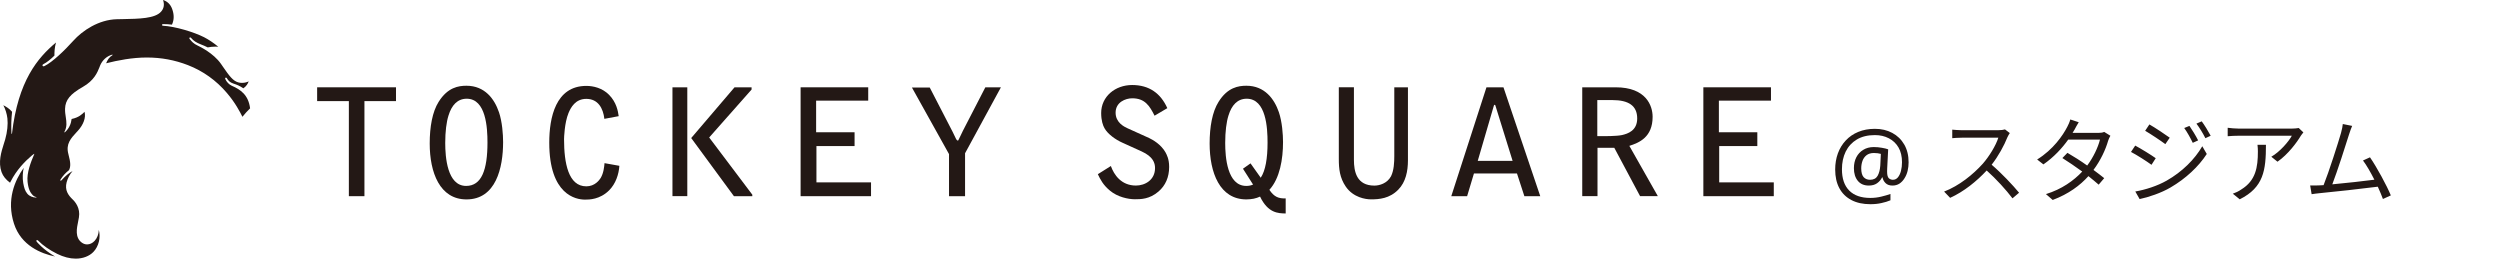
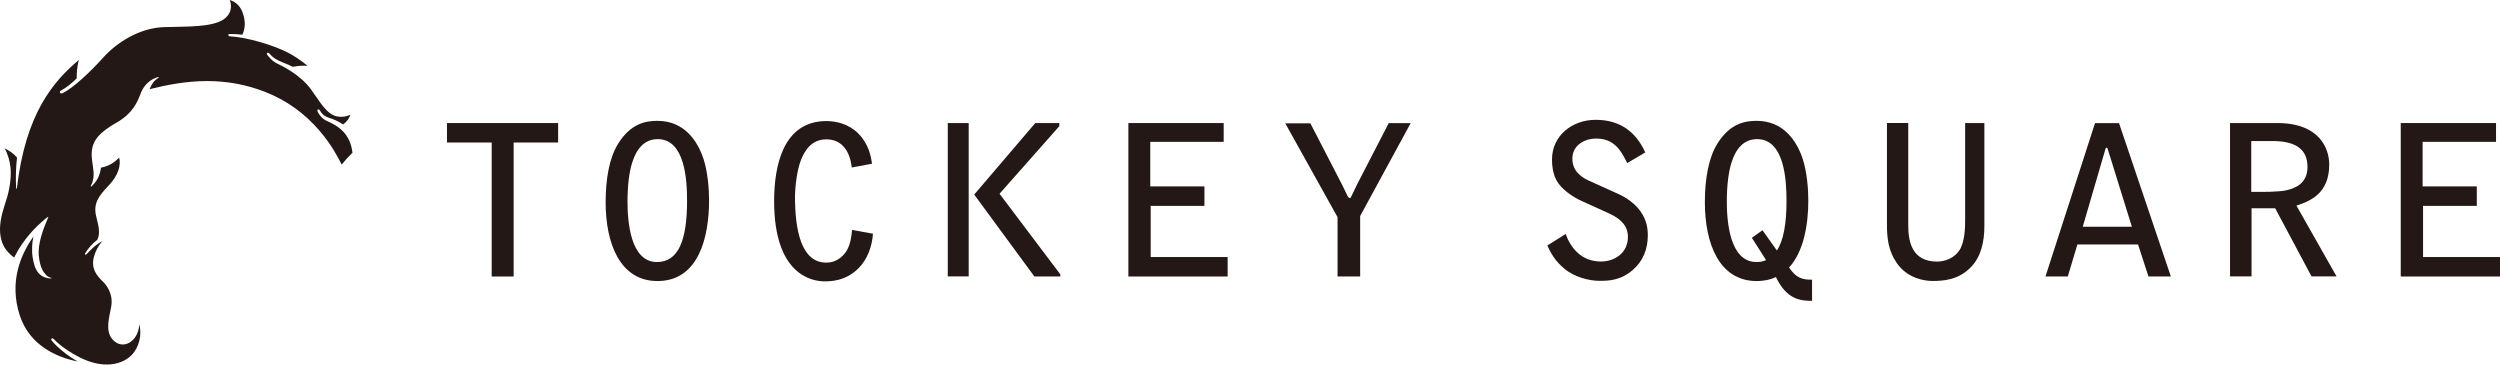
- <svg xmlns="http://www.w3.org/2000/svg" id="_レイヤー_2" viewBox="0 0 479.92 49.64">
+ <svg xmlns="http://www.w3.org/2000/svg" id="_レイヤー_2" viewBox="0 0 340.51 49.64">
  <defs>
-     <style>.cls-1{letter-spacing:.25em;}.cls-2,.cls-3{fill:#231815;}.cls-3{font-family:ShinGoPr6N-Regular-83pv-RKSJ-H, 'A-OTF Shin Go Pr6N';font-size:18px;}</style>
+     <style>.cls-1{fill:#231815;}</style>
  </defs>
  <g id="_レイヤー_1-2">
-     <polygon class="cls-2" points="76.02 16.76 76.02 19.41 69.96 19.41 69.96 37.66 66.97 37.66 66.97 19.41 60.88 19.41 60.88 16.76 76.02 16.76" />
-     <path class="cls-2" d="M89.6,18.95c-1.79,0-2.9,1.26-3.5,3.22-.4,1.25-.63,3.1-.63,5.29,0,2.65.37,8.23,4.01,8.23,2.96,0,4.1-3.04,4.1-8.34,0-2.76-.26-8.4-3.99-8.4ZM95.78,21.52c.63,1.85.8,4.3.8,5.75,0,4.98-1.39,11.01-7.03,11.01-5.12,0-7.06-5.15-7.06-10.73,0-3.19.51-6.09,1.71-7.99,1.74-2.79,3.81-3.1,5.35-3.1,3.53,0,5.38,2.56,6.23,5.07" />
-     <path class="cls-2" d="M116.02,22.82c-.23-2.02-1.2-3.84-3.47-3.84-2.08,0-2.96,1.62-3.42,2.73-.77,1.88-.85,4.78-.85,5.01,0,4.58.82,9.05,4.27,9.05,1.65,0,2.5-1.2,2.76-1.6.57-.96.68-2.16.74-2.85l2.85.51c-.11,1.65-.71,3.45-1.96,4.7-1.79,1.79-3.85,1.79-4.64,1.79-1.71,0-6.86-.88-6.86-10.93,0-4.81,1.22-10.9,7.12-10.9,1.34,0,3.07.4,4.36,1.71,1.42,1.45,1.71,3.1,1.85,4.1l-2.73.51Z" />
-     <path class="cls-2" d="M141.01,16.76h3.27v.43l-8.14,9.2,8.28,10.98v.29h-3.53l-8.2-11.16,8.31-9.73ZM129.09,16.76h2.85v20.89h-2.85v-20.89" />
-     <polygon class="cls-2" points="153.69 16.76 166.67 16.76 166.67 19.32 156.67 19.32 156.67 25.39 164.05 25.39 164.05 28.04 156.73 28.04 156.73 35.01 167.21 35.01 167.21 37.66 153.69 37.66 153.69 16.76" />
-     <path class="cls-2" d="M185.26,29.43v8.23h-3.08v-8.08l-7.12-12.78h3.42l4.41,8.54c.06.11.63,1.33.66,1.37l.2.25h.2c.17-.29.74-1.56.88-1.82l4.32-8.37h2.99l-6.89,12.67Z" />
-     <path class="cls-2" d="M221.65,22.23c-.97-1.94-1.88-3.36-4.3-3.36-1.28,0-3.19.74-3.19,2.76,0,1.88,1.6,2.68,2.28,2.99l4.16,1.88c.71.34,2.25,1.2,3.13,2.73.25.48.71,1.28.71,2.82,0,1.96-.71,3.58-2.05,4.72-1.71,1.48-3.41,1.48-4.53,1.48-1.28,0-3.33-.43-4.78-1.65-1.34-1.11-1.85-2.16-2.33-3.16l2.5-1.57c.6,1.68,1.99,3.75,4.81,3.75,1.76,0,3.67-1.08,3.67-3.36,0-.97-.37-2.19-2.57-3.19l-3.7-1.68c-1.28-.57-2.79-1.62-3.44-2.79-.29-.51-.63-1.45-.63-2.9,0-3.16,2.68-5.38,5.95-5.38s5.47,1.6,6.75,4.44l-2.45,1.45Z" />
-     <path class="cls-2" d="M239.33,18.95c-1.79,0-2.9,1.26-3.5,3.22-.4,1.25-.63,3.1-.63,5.29,0,2.65.37,8.23,4.04,8.23.48,0,.91-.08,1.31-.26l-1.94-3.04,1.45-1.03,1.96,2.76c.91-1.36,1.31-3.7,1.31-6.77,0-2.76-.26-8.4-4.01-8.4ZM246.81,40.98c-1.45-.03-3.39-.06-4.92-3.24-.37.17-.77.31-1.2.4-.43.08-.91.14-1.42.14-5.13,0-7.06-5.15-7.06-10.73,0-3.19.51-6.09,1.71-7.99,1.73-2.79,3.82-3.1,5.35-3.1,3.52,0,5.37,2.56,6.23,5.07.63,1.85.8,4.3.8,5.75,0,3.24-.6,6.95-2.62,9.16.94,1.4,1.79,1.68,3.13,1.65v2.91" />
-     <path class="cls-2" d="M259.91,16.76v13.92c0,2.25.51,4.95,3.93,4.95.97,0,2.45-.42,3.19-1.79.57-1.14.63-2.73.63-3.87v-13.21h2.62v14.03c0,2.05-.42,4.16-1.85,5.61-1.68,1.73-3.7,1.87-5.24,1.87-1.03,0-3.39-.34-4.84-2.44-1.17-1.71-1.34-3.42-1.34-5.3v-13.78h2.91Z" />
-     <path class="cls-2" d="M290.37,30.88l-3.31-10.65c-.03-.05-.05-.11-.14-.11s-.11.09-.14.14l-3.1,10.62h6.69ZM291.2,33.3h-8.25l-1.31,4.36h-3.04l6.75-20.89h3.27l7.06,20.89h-3.05l-1.42-4.36" />
-     <path class="cls-2" d="M306.63,19.21v6.92c1.6.02,3.65.02,4.73-.2,1.14-.26,2.93-.85,2.93-3.19,0-2.45-1.65-3.53-4.78-3.53h-2.88ZM303.73,16.76h6.43c5.84,0,7.09,3.53,7.09,5.66,0,3.93-2.59,4.98-4.47,5.58l5.47,9.65h-3.41l-4.95-9.28h-3.22v9.28h-2.93v-20.89" />
-     <polygon class="cls-2" points="326.99 16.76 339.97 16.76 339.97 19.32 329.97 19.32 329.97 25.39 337.35 25.39 337.35 28.04 330.03 28.04 330.03 35.01 340.51 35.01 340.51 37.66 326.99 37.66 326.99 16.76" />
-     <path class="cls-2" d="M.3,33.04c-.68-1.91-.06-3.87.44-5.45.1-.3.18-.58.26-.84.4-1.42.55-2.89.42-4.03-.1-.87-.39-1.8-.78-2.52.55.28,1.17.66,1.68,1.26-.16,1.37-.2,2.77-.12,4.19,0,.03.02.05.05.05h0s.04-.02.05-.05c1.18-10.14,4.92-14.54,8.45-17.49-.28.94-.31,1.94-.3,2.51-.71.7-1.43,1.29-2.13,1.65-.08.04-.14.1-.16.17-.01.06,0,.12.04.17.02.03.07.07.15.07.08,0,.15-.04.19-.05,1.54-.76,3.87-3,5.53-4.85,1.75-1.95,4.87-4.06,8.37-4.14.37,0,.74-.01,1.11-.02,3.18-.06,6.19-.11,7.36-1.42.56-.62.69-1.38.39-2.25.83.26,1.42.83,1.74,1.7.41,1.11.4,2.11-.03,3.03-.58-.07-1.12-.1-1.6-.1-.04,0-.09,0-.13,0h0c-.11,0-.18.07-.18.14,0,.05.02.14.16.17h.01c2.36.12,5.99,1.23,7.9,2.2.88.45,1.82,1.08,2.73,1.83-.17-.01-.34-.02-.51-.02-.59,0-1.09.07-1.51.15-.47-.24-.89-.41-1.23-.54-1.01-.4-1.47-.7-1.97-1.28-.06-.07-.13-.1-.18-.1-.03,0-.06,0-.09.03-.06.05-.1.14-.01.26t0,0s.06.08.09.11c.29.36.64.8,1.49,1.19.3.14,2.99,1.41,4.44,3.49.14.2.27.39.4.58,1.15,1.66,1.91,2.75,3.02,3,.2.04.41.07.62.07.55,0,1-.15,1.28-.29-.15.41-.42.92-1.02,1.33-.73-.5-1.38-.73-1.78-.86-.04-.02-.08-.03-.12-.04-.7-.24-.98-.55-1.26-1.02-.02-.05-.09-.13-.17-.13-.06,0-.11.02-.14.06-.02.03-.05.09-.01.19.26.59.73,1.08,1.27,1.32,1.63.71,3.18,1.73,3.5,4.33-.52.5-1.01,1.04-1.47,1.62-.46-.91-1.37-2.69-2.98-4.57-2.06-2.42-4.58-4.22-7.49-5.35-2.53-.98-5.11-1.46-7.89-1.46s-5.57.54-7.81,1.11c.26-.64.59-1.18,1.21-1.55.03-.01.03-.05.02-.08-.01-.03-.04-.04-.07-.03-1.04.29-1.89,1.06-2.33,2.13-.03.08-.06.16-.09.25-.41,1.02-1.02,2.57-3.22,3.82-2.43,1.38-3.35,2.51-3.4,4.18-.02.57.06,1.1.14,1.62.14.96.27,1.86-.27,2.83-.02.03,0,.06.02.08.01.01.02.01.04.01.02,0,.03,0,.04-.02.83-.75,1.17-1.62,1.29-2.55,1.39-.28,2.04-.94,2.46-1.36,0,0,.01-.01.02-.02.29,1.1-.19,2.46-1.31,3.68-.06.07-.12.13-.18.19-1.15,1.24-2.14,2.3-1.61,4.26.44,1.65.46,2.37.12,3.07-.65.5-1.21,1.12-1.64,1.82h0c-.03.06-.05.1-.04.14,0,.02.02.05.05.06.02,0,.03.01.05.01.05,0,.11-.05.2-.15.7-.77,1.34-1.31,2.06-1.7-.54.63-.95,1.41-1.14,2.15-.4,1.54.33,2.5,1.16,3.3.47.44,1.51,1.66,1.2,3.45-.04.23-.09.47-.14.73-.29,1.4-.65,3.13.7,4.11.3.22.65.34,1.01.34.52,0,1.03-.24,1.44-.68.5-.53.78-1.28.81-2.11.39,1.46-.01,3.16-1.04,4.23-.79.82-2.02,1.29-3.39,1.29-1.13,0-2.33-.31-3.55-.91-1.49-.74-2.78-1.64-3.63-2.52-.1-.09-.17-.14-.24-.14-.05,0-.08.02-.09.04-.06.05-.08.15.03.29.01.02,1.17,1.47,3.51,2.83-2.68-.55-6.51-2.08-7.88-6.29-1.49-4.59.16-8.34,1.86-10.72-.18.77-.26,1.92-.09,2.91.17.92.33,1.49.78,2.04.42.51,1.12.74,1.62.74.04,0,.08,0,.12,0,.02,0,.03-.01.03-.03,0-.02,0-.03-.02-.04-.11-.02-.48-.14-.71-.39-.4-.44-.82-1-.99-2.57-.19-1.7.65-3.84,1.29-5.31,0-.02,0-.03-.01-.04,0-.01-.02-.01-.04,0,0,0-.14.09-.3.22h0s0,0-.02.01c-.04.04-.09.08-.14.12-1.2,1.01-2.88,2.69-4.03,4.97-.04.08-.07.15-.11.22-.81-.6-1.35-1.27-1.62-2.02Z" />
-     <text class="cls-3" transform="translate(351.25 37.59)">
-       <tspan class="cls-1" x="0" y="0">@</tspan>
-       <tspan x="20.16" y="0">スタジアム</tspan>
-     </text>
+     <polygon class="cls-1" points="76.02 16.76 76.02 19.41 69.96 19.41 69.96 37.66 66.97 37.66 66.97 19.41 60.88 19.41 60.88 16.76 76.02 16.76" />
+     <path class="cls-1" d="M89.6,18.95c-1.79,0-2.9,1.26-3.5,3.22-.4,1.25-.63,3.1-.63,5.29,0,2.65.37,8.23,4.01,8.23,2.96,0,4.1-3.04,4.1-8.34,0-2.76-.26-8.4-3.99-8.4ZM95.78,21.52c.63,1.85.8,4.3.8,5.75,0,4.98-1.39,11.01-7.03,11.01-5.12,0-7.06-5.15-7.06-10.73,0-3.19.51-6.09,1.71-7.99,1.74-2.79,3.81-3.1,5.35-3.1,3.53,0,5.38,2.56,6.23,5.07" />
+     <path class="cls-1" d="M116.02,22.82c-.23-2.02-1.2-3.84-3.47-3.84-2.08,0-2.96,1.62-3.42,2.73-.77,1.88-.85,4.78-.85,5.01,0,4.58.82,9.05,4.27,9.05,1.65,0,2.5-1.2,2.76-1.6.57-.96.68-2.16.74-2.85l2.85.51c-.11,1.65-.71,3.45-1.96,4.7-1.79,1.79-3.85,1.79-4.64,1.79-1.71,0-6.86-.88-6.86-10.93,0-4.81,1.22-10.9,7.12-10.9,1.34,0,3.07.4,4.36,1.71,1.42,1.45,1.71,3.1,1.85,4.1l-2.73.51Z" />
+     <path class="cls-1" d="M141.01,16.76h3.27v.43l-8.14,9.2,8.28,10.98v.29h-3.53l-8.2-11.16,8.31-9.73ZM129.09,16.76h2.85v20.89h-2.85v-20.89" />
+     <polygon class="cls-1" points="153.69 16.76 166.67 16.76 166.67 19.32 156.67 19.32 156.67 25.39 164.05 25.39 164.05 28.04 156.73 28.04 156.73 35.01 167.21 35.01 167.21 37.66 153.69 37.66 153.69 16.76" />
+     <path class="cls-1" d="M185.26,29.43v8.23h-3.08v-8.08l-7.12-12.78h3.42l4.41,8.54c.06.11.63,1.33.66,1.37l.2.25h.2c.17-.29.74-1.56.88-1.82l4.32-8.37h2.99l-6.89,12.67Z" />
+     <path class="cls-1" d="M221.65,22.23c-.97-1.94-1.88-3.36-4.3-3.36-1.28,0-3.19.74-3.19,2.76,0,1.88,1.6,2.68,2.28,2.99l4.16,1.88c.71.34,2.25,1.2,3.13,2.73.25.48.71,1.28.71,2.82,0,1.96-.71,3.58-2.05,4.72-1.71,1.48-3.41,1.48-4.53,1.48-1.28,0-3.33-.43-4.78-1.65-1.34-1.11-1.85-2.16-2.33-3.16l2.5-1.57c.6,1.68,1.99,3.75,4.81,3.75,1.76,0,3.67-1.08,3.67-3.36,0-.97-.37-2.19-2.57-3.19l-3.7-1.68c-1.28-.57-2.79-1.62-3.44-2.79-.29-.51-.63-1.45-.63-2.9,0-3.16,2.68-5.38,5.95-5.38s5.47,1.6,6.75,4.44l-2.45,1.45Z" />
+     <path class="cls-1" d="M239.33,18.95c-1.79,0-2.9,1.26-3.5,3.22-.4,1.25-.63,3.1-.63,5.29,0,2.65.37,8.23,4.04,8.23.48,0,.91-.08,1.31-.26l-1.94-3.04,1.45-1.03,1.96,2.76c.91-1.36,1.31-3.7,1.31-6.77,0-2.76-.26-8.4-4.01-8.4ZM246.81,40.98c-1.45-.03-3.39-.06-4.92-3.24-.37.17-.77.31-1.2.4-.43.08-.91.14-1.42.14-5.13,0-7.06-5.15-7.06-10.73,0-3.19.51-6.09,1.71-7.99,1.73-2.79,3.82-3.1,5.35-3.1,3.52,0,5.37,2.56,6.23,5.07.63,1.85.8,4.3.8,5.75,0,3.24-.6,6.95-2.62,9.16.94,1.4,1.79,1.68,3.13,1.65v2.91" />
+     <path class="cls-1" d="M259.91,16.76v13.92c0,2.25.51,4.95,3.93,4.95.97,0,2.45-.42,3.19-1.79.57-1.14.63-2.73.63-3.87v-13.21h2.62v14.03c0,2.05-.42,4.16-1.85,5.61-1.68,1.73-3.7,1.87-5.24,1.87-1.03,0-3.39-.34-4.84-2.44-1.17-1.71-1.34-3.42-1.34-5.3v-13.78h2.91Z" />
+     <path class="cls-1" d="M290.37,30.88l-3.31-10.65c-.03-.05-.05-.11-.14-.11s-.11.09-.14.14l-3.1,10.62h6.69ZM291.2,33.3h-8.25l-1.31,4.36h-3.04l6.75-20.89h3.27l7.06,20.89h-3.05l-1.42-4.36" />
+     <path class="cls-1" d="M306.63,19.21v6.92c1.6.02,3.65.02,4.73-.2,1.14-.26,2.93-.85,2.93-3.19,0-2.45-1.65-3.53-4.78-3.53h-2.88ZM303.73,16.76h6.43c5.84,0,7.09,3.53,7.09,5.66,0,3.93-2.59,4.98-4.47,5.58l5.47,9.65h-3.41l-4.95-9.28h-3.22v9.28h-2.93v-20.89" />
+     <polygon class="cls-1" points="326.99 16.76 339.97 16.76 339.97 19.32 329.97 19.32 329.97 25.39 337.35 25.39 337.35 28.04 330.03 28.04 330.03 35.01 340.51 35.01 340.51 37.66 326.99 37.66 326.99 16.76" />
+     <path class="cls-1" d="M.3,33.04c-.68-1.91-.06-3.87.44-5.45.1-.3.18-.58.26-.84.4-1.42.55-2.89.42-4.03-.1-.87-.39-1.8-.78-2.52.55.28,1.17.66,1.68,1.26-.16,1.37-.2,2.77-.12,4.19,0,.03.02.05.05.05h0s.04-.02.05-.05c1.18-10.14,4.92-14.54,8.45-17.49-.28.94-.31,1.94-.3,2.51-.71.7-1.43,1.29-2.13,1.65-.08.04-.14.1-.16.17-.01.06,0,.12.04.17.02.03.07.07.15.07.08,0,.15-.04.19-.05,1.54-.76,3.87-3,5.53-4.85,1.75-1.95,4.87-4.06,8.37-4.14.37,0,.74-.01,1.11-.02,3.18-.06,6.19-.11,7.36-1.42.56-.62.69-1.38.39-2.25.83.26,1.42.83,1.74,1.7.41,1.11.4,2.11-.03,3.03-.58-.07-1.12-.1-1.6-.1-.04,0-.09,0-.13,0h0c-.11,0-.18.07-.18.14,0,.05.02.14.16.17h.01c2.36.12,5.99,1.23,7.9,2.2.88.45,1.82,1.08,2.73,1.83-.17-.01-.34-.02-.51-.02-.59,0-1.09.07-1.51.15-.47-.24-.89-.41-1.23-.54-1.01-.4-1.47-.7-1.97-1.28-.06-.07-.13-.1-.18-.1-.03,0-.06,0-.09.03-.06.05-.1.14-.01.26t0,0s.06.08.09.11c.29.36.64.8,1.49,1.19.3.14,2.99,1.41,4.44,3.49.14.2.27.39.4.58,1.15,1.66,1.91,2.75,3.02,3,.2.04.41.07.62.07.55,0,1-.15,1.28-.29-.15.41-.42.92-1.02,1.33-.73-.5-1.38-.73-1.78-.86-.04-.02-.08-.03-.12-.04-.7-.24-.98-.55-1.26-1.02-.02-.05-.09-.13-.17-.13-.06,0-.11.02-.14.06-.02.03-.05.09-.01.19.26.59.73,1.08,1.27,1.32,1.63.71,3.18,1.73,3.5,4.33-.52.5-1.01,1.04-1.47,1.62-.46-.91-1.37-2.69-2.98-4.57-2.06-2.42-4.58-4.22-7.49-5.35-2.53-.98-5.11-1.46-7.89-1.46s-5.57.54-7.81,1.11c.26-.64.59-1.18,1.21-1.55.03-.01.03-.05.02-.08-.01-.03-.04-.04-.07-.03-1.04.29-1.89,1.06-2.33,2.13-.03.08-.06.16-.09.25-.41,1.02-1.02,2.57-3.22,3.82-2.43,1.38-3.35,2.51-3.4,4.18-.02.57.06,1.1.14,1.62.14.96.27,1.86-.27,2.83-.02.03,0,.06.02.08.01.01.02.01.04.01.02,0,.03,0,.04-.02.83-.75,1.17-1.62,1.29-2.55,1.39-.28,2.04-.94,2.46-1.36,0,0,.01-.01.02-.02.29,1.1-.19,2.46-1.31,3.68-.06.07-.12.13-.18.19-1.15,1.24-2.14,2.3-1.61,4.26.44,1.65.46,2.37.12,3.07-.65.5-1.21,1.12-1.64,1.82h0c-.03.06-.05.1-.04.14,0,.02.02.05.05.06.02,0,.03.01.05.01.05,0,.11-.05.2-.15.7-.77,1.34-1.31,2.06-1.7-.54.63-.95,1.41-1.14,2.15-.4,1.54.33,2.5,1.16,3.3.47.44,1.51,1.66,1.2,3.45-.04.23-.09.47-.14.73-.29,1.4-.65,3.13.7,4.11.3.22.65.34,1.01.34.52,0,1.03-.24,1.44-.68.5-.53.78-1.28.81-2.11.39,1.46-.01,3.16-1.04,4.23-.79.82-2.02,1.29-3.39,1.29-1.13,0-2.33-.31-3.55-.91-1.49-.74-2.78-1.64-3.63-2.52-.1-.09-.17-.14-.24-.14-.05,0-.08.02-.09.04-.06.05-.08.15.03.29.01.02,1.17,1.47,3.51,2.83-2.68-.55-6.51-2.08-7.88-6.29-1.49-4.59.16-8.34,1.86-10.72-.18.77-.26,1.92-.09,2.91.17.92.33,1.49.78,2.04.42.51,1.12.74,1.62.74.04,0,.08,0,.12,0,.02,0,.03-.01.03-.03,0-.02,0-.03-.02-.04-.11-.02-.48-.14-.71-.39-.4-.44-.82-1-.99-2.57-.19-1.7.65-3.84,1.29-5.31,0-.02,0-.03-.01-.04,0-.01-.02-.01-.04,0,0,0-.14.09-.3.22h0s0,0-.02.01c-.04.04-.09.08-.14.12-1.2,1.01-2.88,2.69-4.03,4.97-.04.08-.07.15-.11.22-.81-.6-1.35-1.27-1.62-2.02Z" />
  </g>
</svg>
